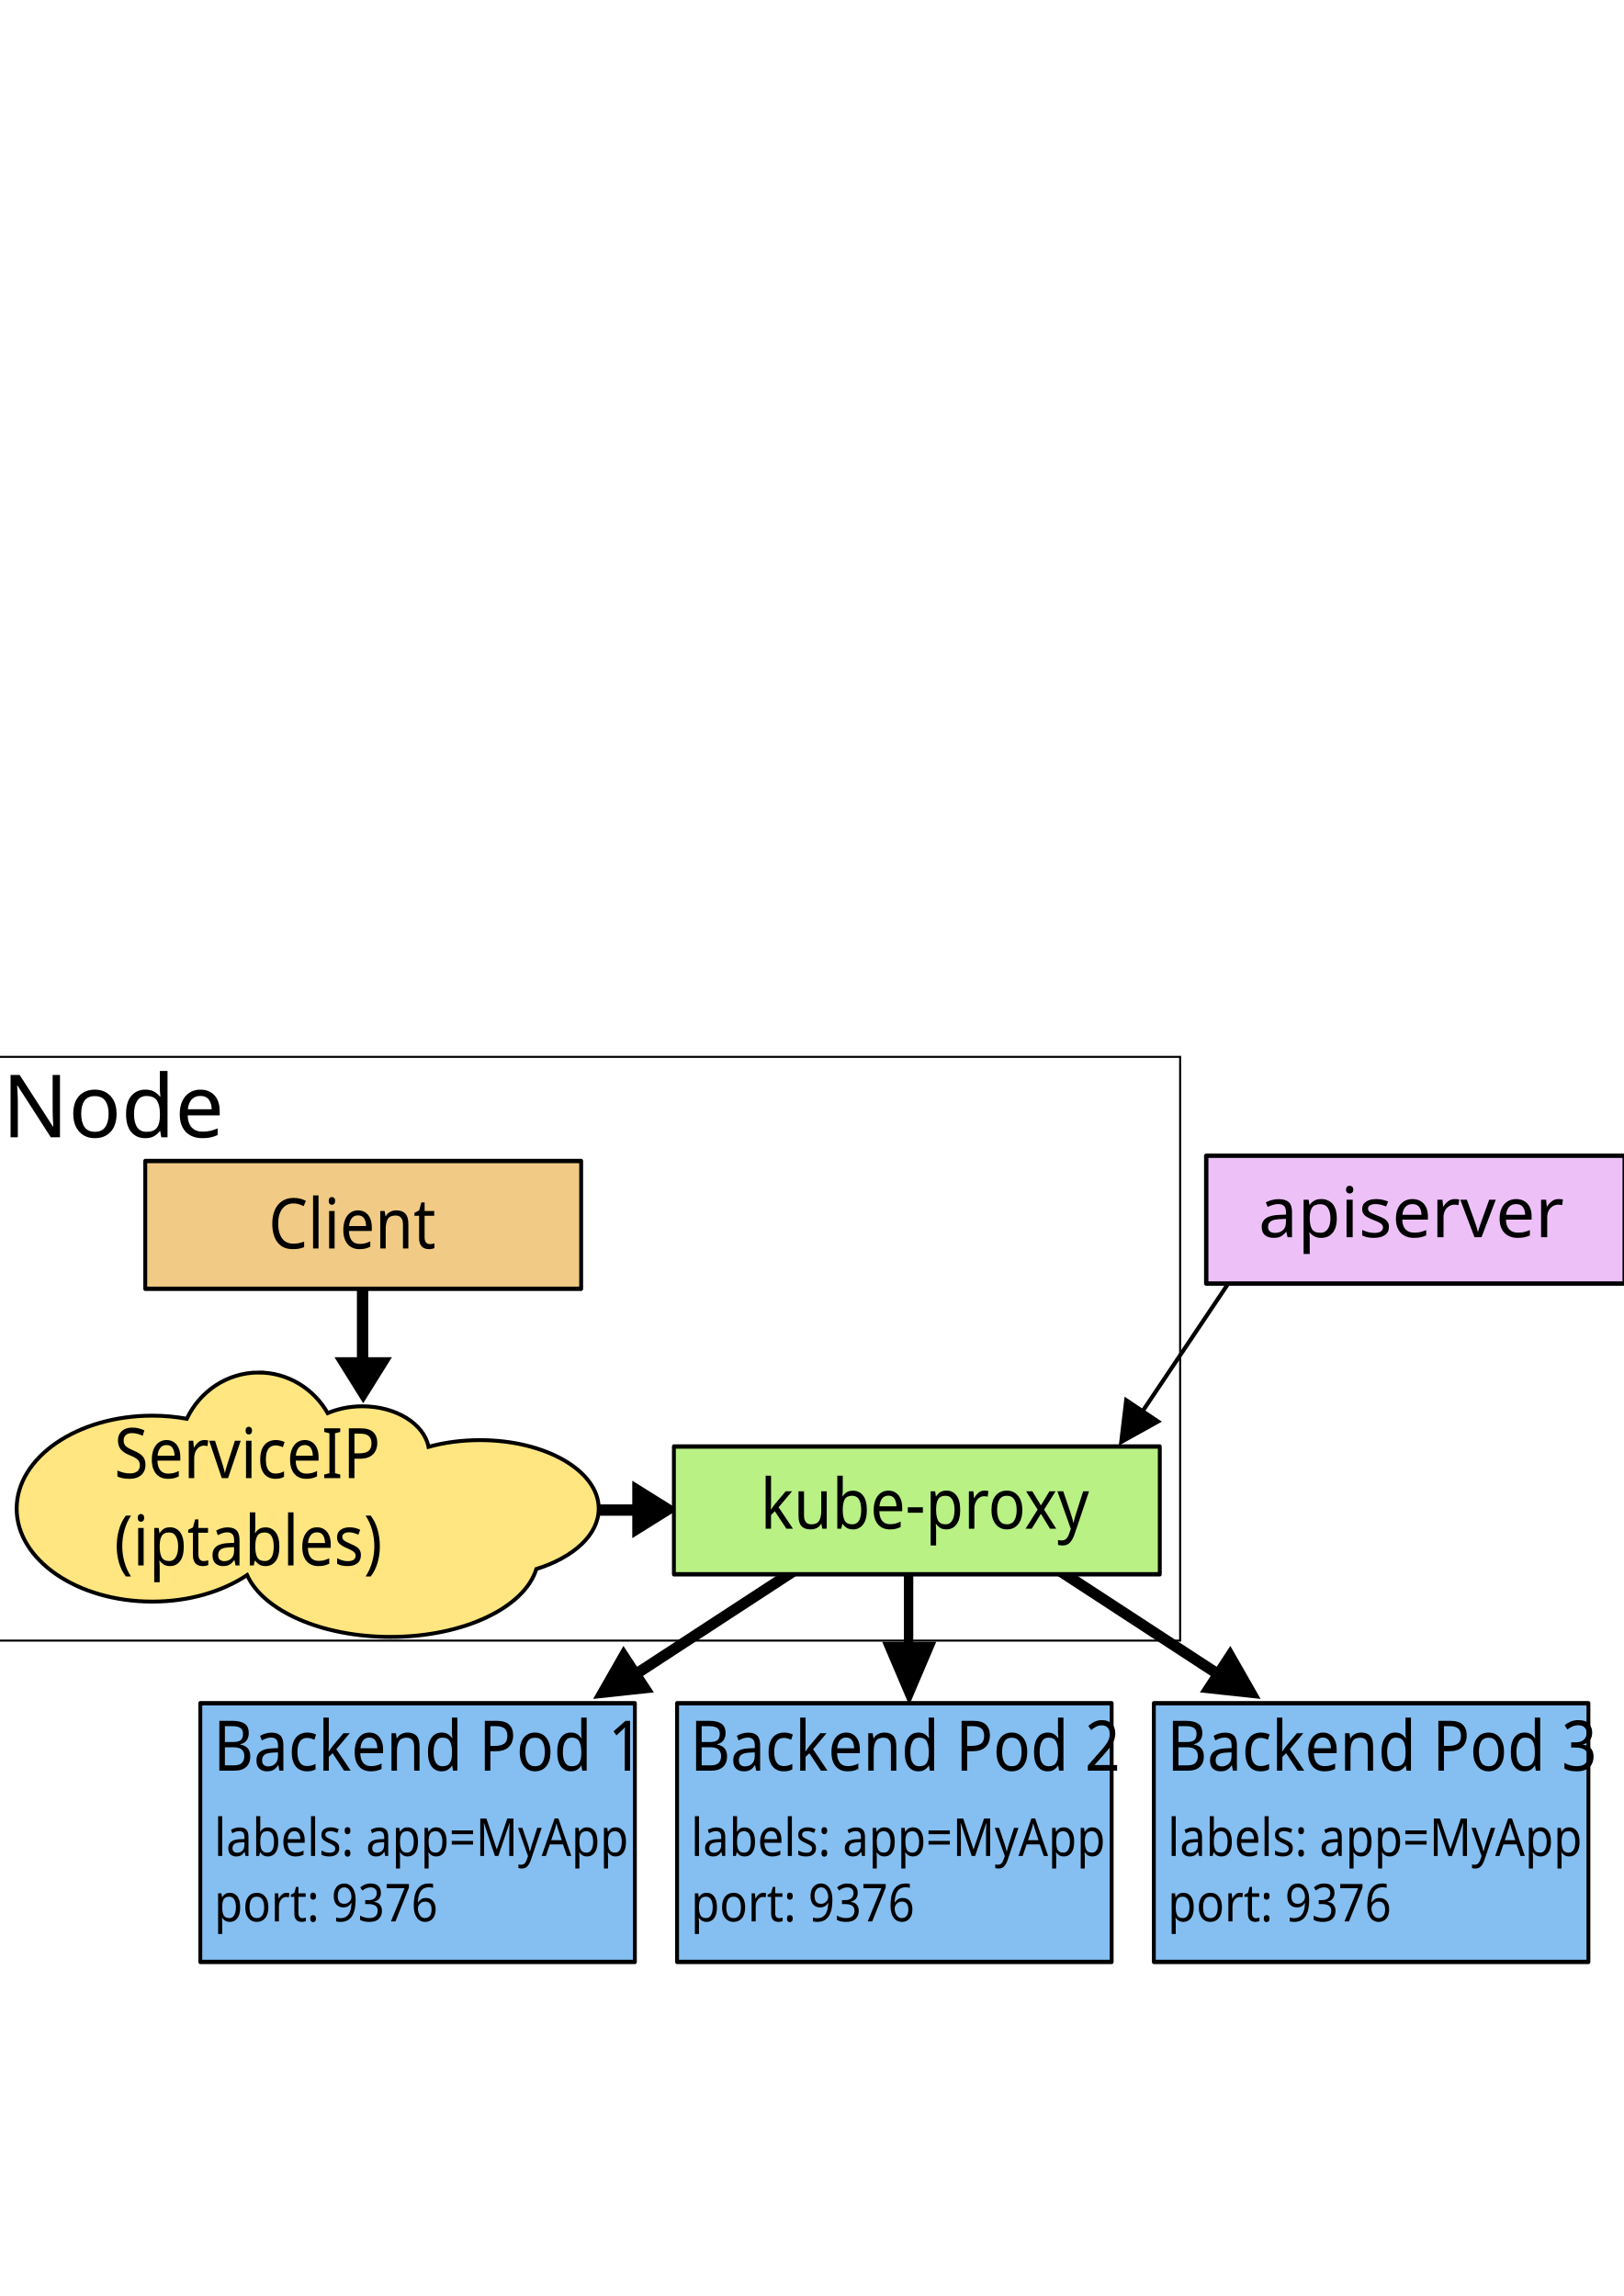
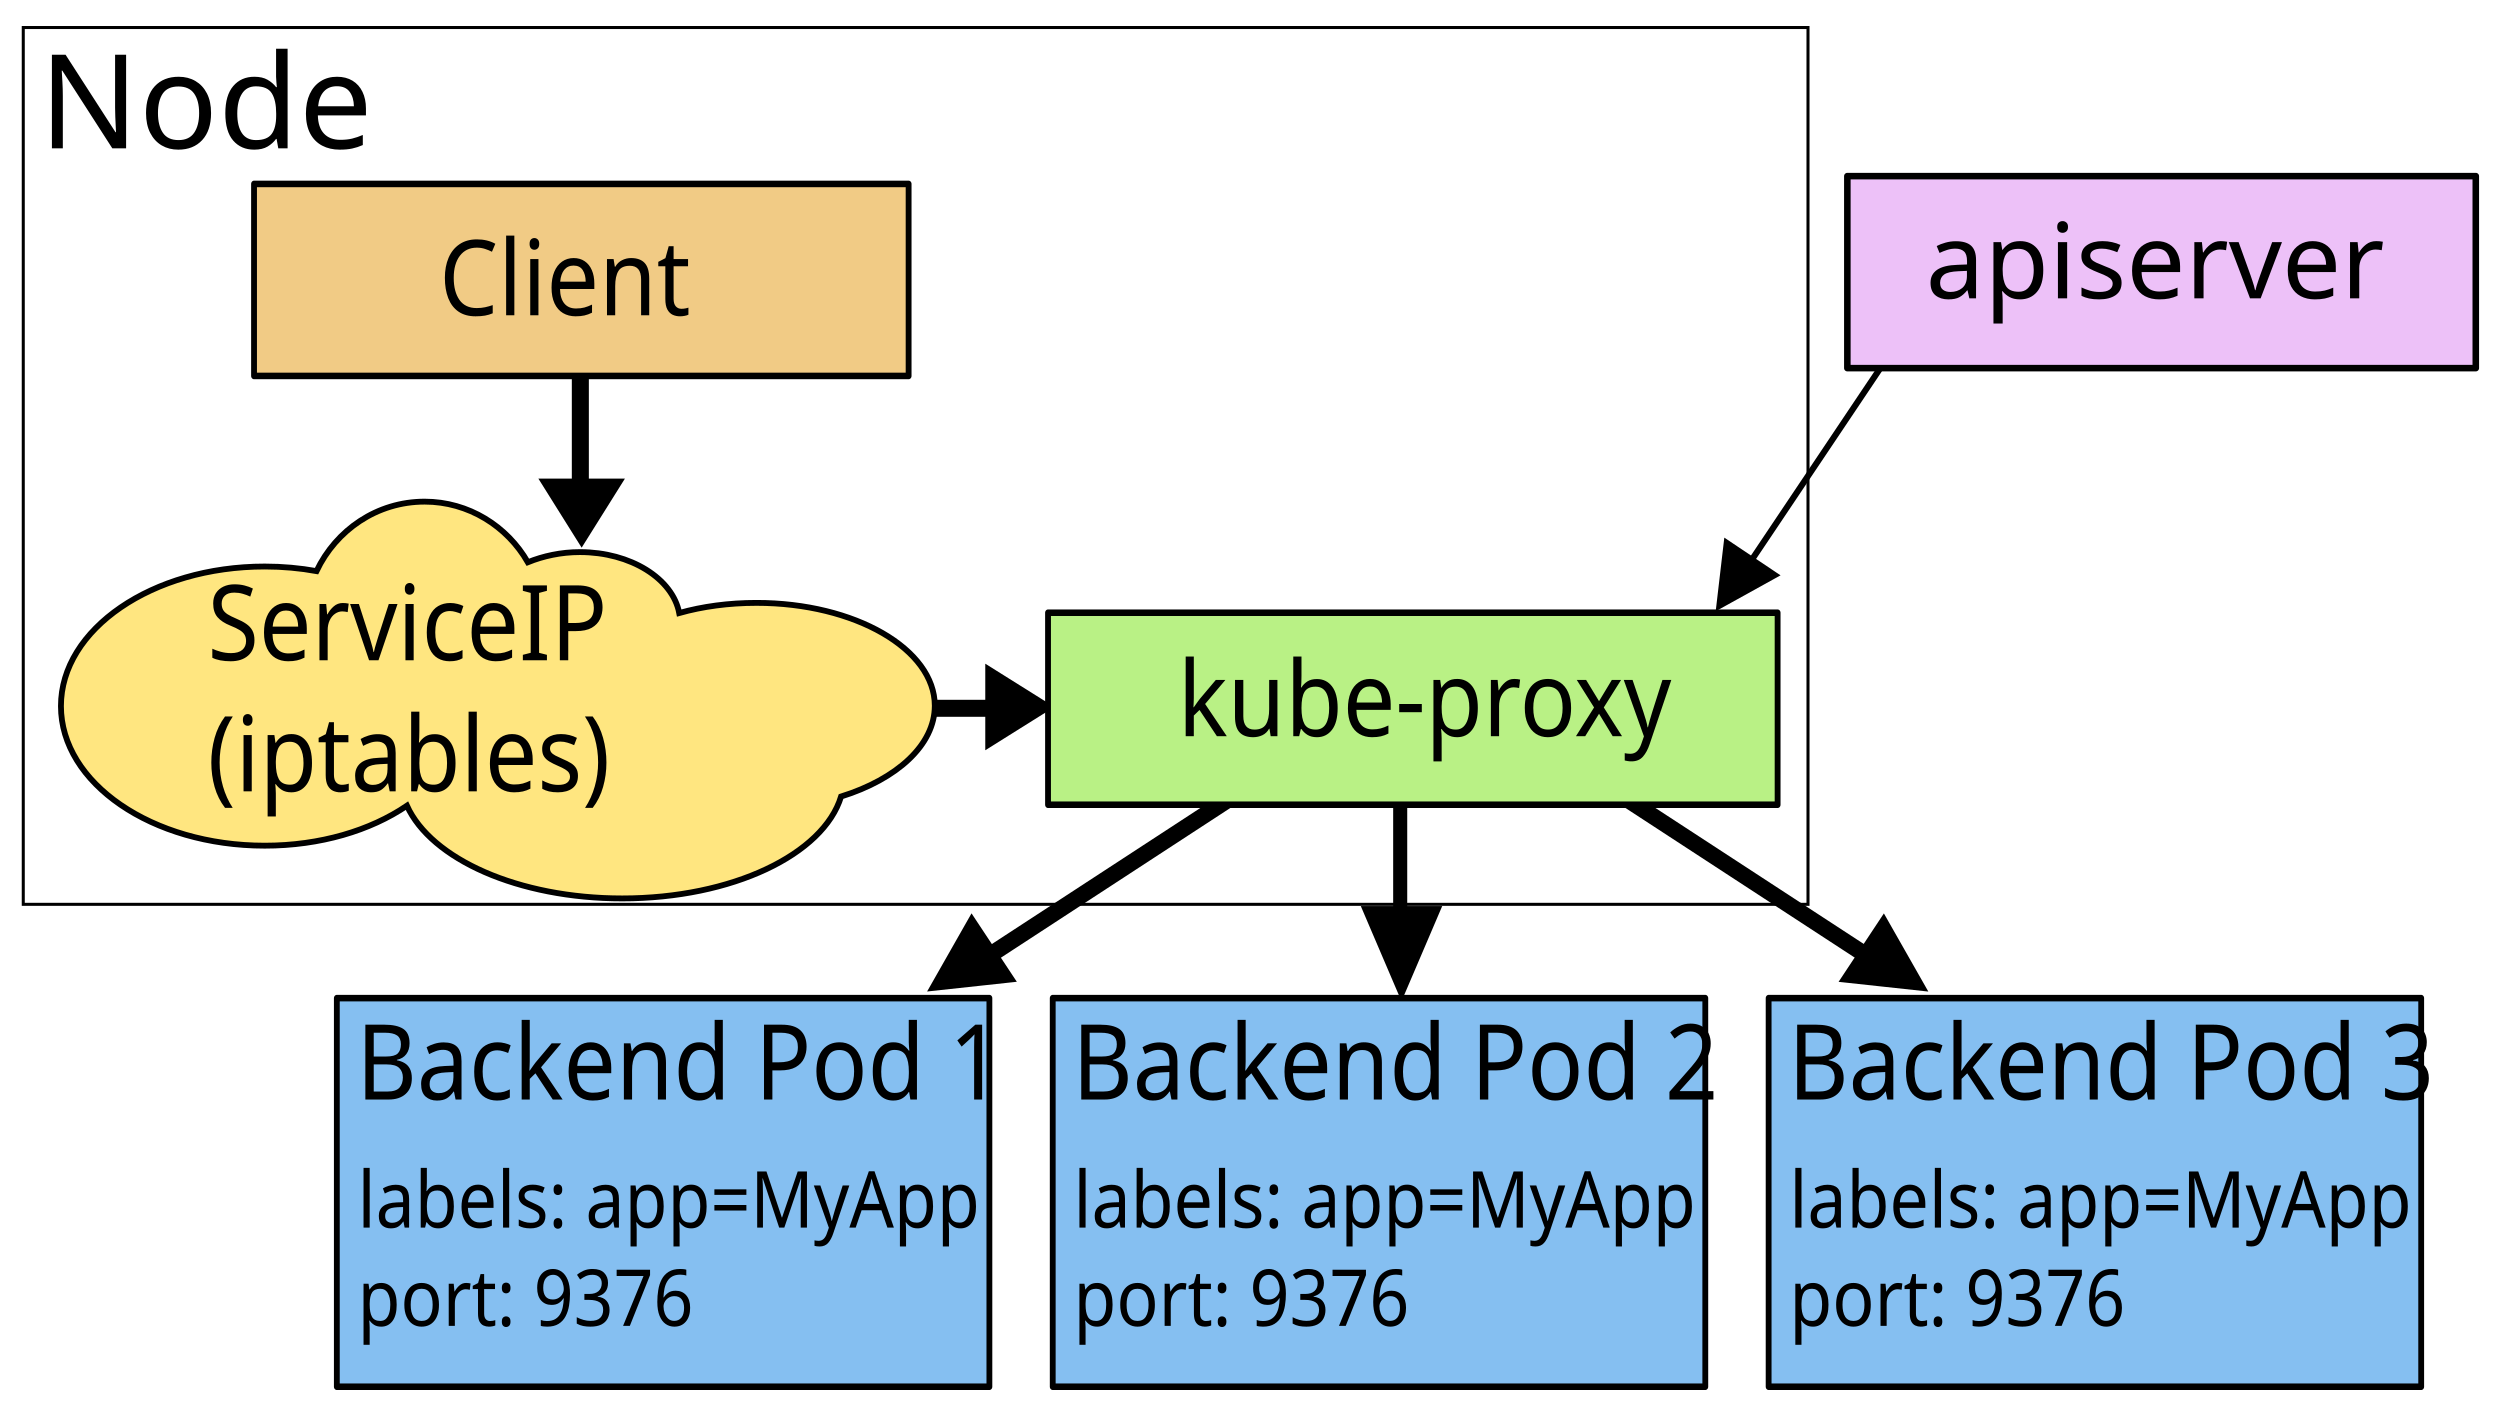
- <svg xmlns="http://www.w3.org/2000/svg" width="744.094" height="1052.362" id="svg2" version="1.1">
-   <defs id="defs4" />
+ <svg xmlns="http://www.w3.org/2000/svg" version="1.1" id="svg2" x="0px" y="0px" viewBox="0 0 763 429" style="enable-background:new 0 0 763 429;" xml:space="preserve">
+   <style type="text/css">
+ 	.st0{fill:none;stroke:#000000;stroke-width:5.197;}
+ 	.st1{stroke:#000000;stroke-width:5.197;stroke-linecap:round;}
+ 	.st2{fill:none;stroke:#000000;stroke-width:5;}
+ 	.st3{stroke:#000000;stroke-width:4.704;stroke-linecap:round;}
+ 	.st4{fill:none;stroke:#000000;stroke-width:4.293;}
+ 	.st5{stroke:#000000;stroke-width:4.293;stroke-linecap:round;}
+ 	.st6{fill:#85BFF1;stroke:#000000;stroke-width:2;stroke-linecap:round;stroke-linejoin:round;}
+ 	.st7{font-family:'ArialMT';}
+ 	.st8{font-size:32px;}
+ 	.st9{font-size:24px;}
+ 	.st10{fill:none;stroke:#000000;stroke-width:1.881;}
+ 	.st11{stroke:#000000;stroke-width:1.881;stroke-linecap:round;}
+ 	.st12{fill:#F1CB85;stroke:#000000;stroke-width:2;stroke-linecap:round;stroke-linejoin:round;}
+ 	.st13{fill:#B9F185;stroke:#000000;stroke-width:2;stroke-linecap:round;stroke-linejoin:round;}
+ 	.st14{fill:#EDC1F8;stroke:#000000;stroke-width:2;stroke-linecap:round;stroke-linejoin:round;}
+ 	.st15{fill:#FFE680;stroke:#000000;stroke-width:1.779;}
+ 	.st16{fill:none;stroke:#000000;stroke-width:0.924;}
+ 	.st17{font-family:'MyriadPro-Regular';}
+ 	.st18{font-size:40px;}
+ </style>
  <g id="layer1">
-     <g transform="matrix(0,-1,-0.9257896,0,936.4441,1029.269)" id="g4178-3-8" style="stroke-width:5.197;stroke-miterlimit:4;stroke-dasharray:none">
-       <path style="fill:none;stroke:#000000;stroke-width:5.197;stroke-linecap:butt;stroke-linejoin:miter;stroke-miterlimit:4;stroke-opacity:1;stroke-dasharray:none" d="m 337.143,757.952 c 0,-71.304 0,-71.304 0,-71.304" id="path4174-3-4" />
-       <path style="fill:#000000;fill-opacity:1;stroke:#000000;stroke-width:5.197;stroke-linecap:round;stroke-linejoin:miter;stroke-miterlimit:4;stroke-opacity:1;stroke-dasharray:none" id="path4176-9-0" d="m 300.197,758.791 8.66,-15 8.66,15 z" transform="translate(28.57143,-62.85714)" />
+     <g id="g4178-3-8" transform="matrix(0,-1,-0.9257896,0,936.4441,1029.269)">
+       <path id="path4174-3-4" class="st0" d="M813.1,746.1c0-71.3,0-71.3,0-71.3" />
+       <path id="path4176-9-0" class="st1" d="    M804.8,684.1l8.7-15l8.7,15H804.8z" />
    </g>
-     <g id="g4324" transform="matrix(0.9659258,0.258819,0.258819,-0.9659258,-38.81074,1076.238)" style="stroke-width:5;stroke-miterlimit:4;stroke-dasharray:none">
-       <path style="fill:none;stroke:#000000;stroke-width:5;stroke-linecap:butt;stroke-linejoin:miter;stroke-miterlimit:4;stroke-opacity:1;stroke-dasharray:none" d="M 340.439,497.065 C 238.471,383.279 238.471,383.279 238.471,383.279" id="path4174-3-2" />
-       <path style="fill:#000000;fill-opacity:1;stroke:#000000;stroke-width:4.704;stroke-linecap:round;stroke-linejoin:miter;stroke-miterlimit:4;stroke-opacity:1;stroke-dasharray:none" id="path4176-9-9" d="m 300.197,758.791 8.66,-15 8.66,15 z" transform="matrix(0.7456071,-0.6663858,0.7530211,0.8425417,-563.8043,-49.09406)" />
+     <g id="g4324" transform="matrix(0.9659258,0.258819,0.258819,-0.9659258,-38.81074,1076.238)">
+       <path id="path4174-3-2" class="st2" d="M227.9,959.7c-102-113.8-102-113.8-102-113.8" />
+       <path id="path4176-9-9" class="st3" d="    M118.8,852.8l-4.8-18.4l17.8,6.9L118.8,852.8z" />
    </g>
-     <g transform="matrix(-0.9659258,0.258819,-0.258819,-0.9659258,888.3296,1076.238)" id="g4324-8" style="stroke-width:5;stroke-miterlimit:4;stroke-dasharray:none">
-       <path style="fill:none;stroke:#000000;stroke-width:5;stroke-linecap:butt;stroke-linejoin:miter;stroke-miterlimit:4;stroke-opacity:1;stroke-dasharray:none" d="M 340.439,497.065 C 238.471,383.279 238.471,383.279 238.471,383.279" id="path4174-3-2-7" />
-       <path style="fill:#000000;fill-opacity:1;stroke:#000000;stroke-width:4.704;stroke-linecap:round;stroke-linejoin:miter;stroke-miterlimit:4;stroke-opacity:1;stroke-dasharray:none" id="path4176-9-9-3" d="m 300.197,758.791 8.66,-15 8.66,15 z" transform="matrix(0.7456071,-0.6663858,0.7530211,0.8425417,-563.8043,-49.09406)" />
+     <g id="g4324-8" transform="matrix(-0.9659258,0.258819,-0.258819,-0.9659258,888.3296,1076.238)">
+       <path id="path4174-3-2-7" class="st2" d="M206.6,954c-102-113.8-102-113.8-102-113.8" />
+       <path id="path4176-9-9-3" class="st3" d="    M97.6,847.1l-4.8-18.4l17.8,6.9L97.6,847.1z" />
    </g>
-     <g transform="matrix(1,0,0,-1.356607,79.24001,1699.543)" id="g4178-3-9" style="stroke-width:4.293;stroke-miterlimit:4;stroke-dasharray:none">
-       <path style="fill:none;stroke:#000000;stroke-width:4.293;stroke-linecap:butt;stroke-linejoin:miter;stroke-miterlimit:4;stroke-opacity:1;stroke-dasharray:none" d="m 337.143,757.952 c 0,-71.304 0,-71.304 0,-71.304" id="path4174-3-8" />
-       <path style="fill:#000000;fill-opacity:1;stroke:#000000;stroke-width:4.293;stroke-linecap:round;stroke-linejoin:miter;stroke-miterlimit:4;stroke-opacity:1;stroke-dasharray:none" id="path4176-9-5" d="m 300.197,758.791 8.66,-15 8.66,15 z" transform="translate(28.57143,-62.85714)" />
+     <g id="g4178-3-9" transform="matrix(1,0,0,-1.356607,79.24001,1699.543)">
+       <path id="path4174-3-8" class="st4" d="M348.1,1108.8c0-71.3,0-71.3,0-71.3" />
+       <path id="path4176-9-5" class="st5" d="    M339.8,1046.8l8.7-15l8.7,15H339.8z" />
    </g>
    <g id="g3937" transform="translate(21.64354,719.7307)">
-       <g transform="matrix(0.8879234,0,0,1,43.50975,6.5250001e-6)" id="g3868">
-         <rect style="fill:#85bff1;fill-opacity:1;stroke:#000000;stroke-width:2;stroke-linecap:round;stroke-linejoin:round;stroke-miterlimit:4;stroke-opacity:1;stroke-dasharray:none" id="rect2985" width="224.286" height="118.571" x="30" y="60.934" />
+       <g id="g3868" transform="matrix(0.8879234,0,0,1,43.50975,6.5250001e-6)">
+         <rect id="rect2985" x="42.4" y="-415.1" class="st6" width="224.3" height="118.6" />
        <g id="g3861">
-           <text id="text3755" y="91.846" x="36.711" style="font-size:40px;font-style:normal;font-variant:normal;font-weight:normal;font-stretch:normal;line-height:125%;letter-spacing:0px;word-spacing:0px;fill:#000000;fill-opacity:1;stroke:none;font-family:Ubuntu Mono;-inkscape-font-specification:Ubuntu Mono" xml:space="preserve">
-             <tspan style="font-size:32px;text-align:start;text-anchor:start" y="91.846" x="36.711" id="tspan3757">Backend Pod 1</tspan>
-           </text>
-           <text id="text3855" y="130.934" x="37.143" style="font-size:40px;font-style:normal;font-variant:normal;font-weight:normal;font-stretch:normal;line-height:125%;letter-spacing:0px;word-spacing:0px;fill:#000000;fill-opacity:1;stroke:none;font-family:Ubuntu Mono;-inkscape-font-specification:Ubuntu Mono" xml:space="preserve">
-             <tspan style="font-size:24px" y="130.934" x="37.143" id="tspan3857">labels: app=MyApp</tspan>
-             <tspan id="tspan3859" style="font-size:24px" y="160.934" x="37.143">port: 9376</tspan>
-           </text>
+           <text transform="matrix(1 0 0 1 49.0991 -384.1545)" class="st7 st8">Backend Pod 1</text>
+           <text transform="matrix(1 0 0 1 49.5313 -345.0667)" class="st7 st9">labels: app=MyApp</text>
+           <text transform="matrix(1 0 0 1 49.5313 -315.0667)" class="st7 st9">port: 9376</text>
        </g>
      </g>
      <g id="g3868-7" transform="matrix(0.8879234,0,0,1,262.0023,6.5250001e-6)">
-         <rect style="fill:#85bff1;fill-opacity:1;stroke:#000000;stroke-width:2;stroke-linecap:round;stroke-linejoin:round;stroke-miterlimit:4;stroke-opacity:1;stroke-dasharray:none" id="rect2985-1" width="224.286" height="118.571" x="30" y="60.934" />
+         <rect id="rect2985-1" x="42.4" y="-415.1" class="st6" width="224.3" height="118.6" />
        <g id="g3861-9">
-           <text id="text3755-3" y="91.846" x="36.711" style="font-size:40px;font-style:normal;font-variant:normal;font-weight:normal;font-stretch:normal;line-height:125%;letter-spacing:0px;word-spacing:0px;fill:#000000;fill-opacity:1;stroke:none;font-family:Ubuntu Mono;-inkscape-font-specification:Ubuntu Mono" xml:space="preserve">
-             <tspan style="font-size:32px;text-align:start;text-anchor:start" y="91.846" x="36.711" id="tspan3757-5">Backend Pod 2</tspan>
-           </text>
-           <text id="text3855-6" y="130.934" x="37.143" style="font-size:40px;font-style:normal;font-variant:normal;font-weight:normal;font-stretch:normal;line-height:125%;letter-spacing:0px;word-spacing:0px;fill:#000000;fill-opacity:1;stroke:none;font-family:Ubuntu Mono;-inkscape-font-specification:Ubuntu Mono" xml:space="preserve">
-             <tspan style="font-size:24px" y="130.934" x="37.143" id="tspan3857-1">labels: app=MyApp</tspan>
-             <tspan id="tspan3859-9" style="font-size:24px" y="160.934" x="37.143">port: 9376</tspan>
-           </text>
+           <text transform="matrix(1 0 0 1 49.0992 -384.1545)" class="st7 st8">Backend Pod 2</text>
+           <text transform="matrix(1 0 0 1 49.5315 -345.0667)" class="st7 st9">labels: app=MyApp</text>
+           <text transform="matrix(1 0 0 1 49.5315 -315.0667)" class="st7 st9">port: 9376</text>
        </g>
      </g>
      <g id="g3868-3" transform="matrix(0.8879234,0,0,1,480.4949,6.5250001e-6)">
-         <rect style="fill:#85bff1;fill-opacity:1;stroke:#000000;stroke-width:2;stroke-linecap:round;stroke-linejoin:round;stroke-miterlimit:4;stroke-opacity:1;stroke-dasharray:none" id="rect2985-2" width="224.286" height="118.571" x="30" y="60.934" />
+         <rect id="rect2985-2" x="42.4" y="-415.1" class="st6" width="224.3" height="118.6" />
        <g id="g3861-3">
-           <text id="text3755-5" y="91.846" x="36.711" style="font-size:40px;font-style:normal;font-variant:normal;font-weight:normal;font-stretch:normal;line-height:125%;letter-spacing:0px;word-spacing:0px;fill:#000000;fill-opacity:1;stroke:none;font-family:Ubuntu Mono;-inkscape-font-specification:Ubuntu Mono" xml:space="preserve">
-             <tspan style="font-size:32px;text-align:start;text-anchor:start" y="91.846" x="36.711" id="tspan3757-2">Backend Pod 3</tspan>
-           </text>
-           <text id="text3855-4" y="130.934" x="37.143" style="font-size:40px;font-style:normal;font-variant:normal;font-weight:normal;font-stretch:normal;line-height:125%;letter-spacing:0px;word-spacing:0px;fill:#000000;fill-opacity:1;stroke:none;font-family:Ubuntu Mono;-inkscape-font-specification:Ubuntu Mono" xml:space="preserve">
-             <tspan style="font-size:24px" y="130.934" x="37.143" id="tspan3857-7">labels: app=MyApp</tspan>
-             <tspan id="tspan3859-7" style="font-size:24px" y="160.934" x="37.143">port: 9376</tspan>
-           </text>
+           <text transform="matrix(1 0 0 1 49.0988 -384.1545)" class="st7 st8">Backend Pod 3</text>
+           <text transform="matrix(1 0 0 1 49.531 -345.0667)" class="st7 st9">labels: app=MyApp</text>
+           <text transform="matrix(1 0 0 1 49.531 -315.0667)" class="st7 st9">port: 9376</text>
        </g>
      </g>
    </g>
-     <g transform="matrix(-0.8305249,-0.5569815,0.6293933,-0.9384995,365.5485,1487.84)" id="g4178-3-4" style="stroke-width:1.881;stroke-miterlimit:4;stroke-dasharray:none">
-       <path style="fill:none;stroke:#000000;stroke-width:1.881;stroke-linecap:butt;stroke-linejoin:miter;stroke-miterlimit:4;stroke-opacity:1;stroke-dasharray:none" d="m 337.143,757.952 c 0,-71.304 0,-71.304 0,-71.304" id="path4174-3-9" />
-       <path style="fill:#000000;fill-opacity:1;stroke:#000000;stroke-width:1.881;stroke-linecap:round;stroke-linejoin:miter;stroke-miterlimit:4;stroke-opacity:1;stroke-dasharray:none" id="path4176-9-1" d="m 300.197,758.791 8.66,-15 8.66,15 z" transform="translate(28.57143,-62.85714)" />
+     <g id="g4178-3-4" transform="matrix(-0.8305249,-0.5569815,0.6293933,-0.9384995,365.5485,1487.84)">
+       <path id="path4174-3-9" class="st10" d="M593.1,1113.2c0-71.3,0-71.3,0-71.3" />
+       <path id="path4176-9-1" class="st11" d="    M584.8,1051.2l8.7-15l8.7,15L584.8,1051.2z" />
    </g>
-     <g transform="matrix(1,0,0,-0.9257896,-170.9814,1268.77)" id="g4178-3" style="stroke-width:5.197;stroke-miterlimit:4;stroke-dasharray:none">
-       <path style="fill:none;stroke:#000000;stroke-width:5.197;stroke-linecap:butt;stroke-linejoin:miter;stroke-miterlimit:4;stroke-opacity:1;stroke-dasharray:none" d="m 337.143,757.952 c 0,-71.304 0,-71.304 0,-71.304" id="path4174-3" />
-       <path style="fill:#000000;fill-opacity:1;stroke:#000000;stroke-width:5.197;stroke-linecap:round;stroke-linejoin:miter;stroke-miterlimit:4;stroke-opacity:1;stroke-dasharray:none" id="path4176-9" d="m 300.197,758.791 8.66,-15 8.66,15 z" transform="translate(28.57143,-62.85714)" />
+     <g id="g4178-3" transform="matrix(1,0,0,-0.9257896,-170.9814,1268.77)">
+       <path id="path4174-3" class="st0" d="M348.1,1272.1c0-71.3,0-71.3,0-71.3" />
+       <path id="path4176-9" class="st1" d="    M339.8,1210.1l8.7-15l8.7,15H339.8z" />
    </g>
-     <g transform="matrix(0.89067,0,0,1,-130.9729,-172.3629)" id="g4090">
-       <rect y="704.505" x="221.786" height="58.571" width="224.286" id="rect2985-4" style="fill:#f1cb85;fill-opacity:1;stroke:#000000;stroke-width:2;stroke-linecap:round;stroke-linejoin:round;stroke-miterlimit:4;stroke-opacity:1;stroke-dasharray:none" />
-       <g transform="translate(217.6177,652.8252)" id="g3861-6">
-         <text xml:space="preserve" style="font-size:40px;font-style:normal;font-variant:normal;font-weight:normal;font-stretch:normal;line-height:125%;letter-spacing:0px;word-spacing:0px;fill:#000000;fill-opacity:1;stroke:none;font-family:Ubuntu Mono;-inkscape-font-specification:Ubuntu Mono" x="67.575" y="91.766" id="text3755-32">
-           <tspan id="tspan3757-9" x="67.575" y="91.766" style="font-size:32px;text-align:start;text-anchor:start">Client </tspan>
-         </text>
+     <g id="g4090" transform="matrix(0.89067,0,0,1,-130.9729,-172.3629)">
+       <rect id="rect2985-4" x="234.1" y="228.5" class="st12" width="224.3" height="58.6" />
+       <g id="g3861-6" transform="translate(217.6177,652.8252)">
+         <text transform="matrix(1 0 0 1 79.9251 -384.2347)" class="st7 st8">Client </text>
      </g>
    </g>
-     <g transform="matrix(0.89067,0,0,1,263.6592,74.20547)" id="g4168">
-       <rect y="588.791" x="50.714" height="58.571" width="250" id="rect2985-4-0" style="fill:#b9f185;fill-opacity:1;stroke:#000000;stroke-width:2;stroke-linecap:round;stroke-linejoin:round;stroke-miterlimit:4;stroke-opacity:1;stroke-dasharray:none" />
-       <g transform="translate(34.74743,534.2629)" id="g3861-6-2">
-         <text xml:space="preserve" style="font-size:40px;font-style:normal;font-variant:normal;font-weight:normal;font-stretch:normal;line-height:125%;letter-spacing:0px;word-spacing:0px;fill:#000000;fill-opacity:1;stroke:none;font-family:Ubuntu Mono;-inkscape-font-specification:Ubuntu Mono" x="60.455" y="92.214" id="text3755-32-8">
-           <tspan id="tspan3757-9-4" x="60.455" y="92.214" style="font-size:32px;text-align:start;text-anchor:start">kube-proxy</tspan>
-         </text>
+     <g id="g4168" transform="matrix(0.89067,0,0,1,263.6592,74.20547)">
+       <rect id="rect2985-4-0" x="63.1" y="112.8" class="st13" width="250" height="58.6" />
+       <g id="g3861-6-2" transform="translate(34.74743,534.2629)">
+         <text transform="matrix(1 0 0 1 72.8052 -383.7867)" class="st7 st8">kube-proxy</text>
      </g>
    </g>
-     <g transform="translate(478.8234,27.29197)" id="g4168-5">
-       <g transform="translate(22.08743,-86.34177)" id="g4238">
-         <rect style="fill:#edc1f8;fill-opacity:1;stroke:#000000;stroke-width:2;stroke-linecap:round;stroke-linejoin:round;stroke-miterlimit:4;stroke-opacity:1;stroke-dasharray:none" id="rect2985-4-0-6" width="191.77" height="58.571" x="51.87" y="588.791" />
+     <g id="g4168-5" transform="translate(478.8234,27.29197)">
+       <g id="g4238" transform="translate(22.08743,-86.34177)">
+         <rect id="rect2985-4-0-6" x="62.9" y="112.8" class="st14" width="191.8" height="58.6" />
        <g id="g3861-6-2-6" transform="translate(39.10743,534.2629)">
-           <text id="text3755-32-8-8" y="91.846" x="36.711" style="font-size:40px;font-style:normal;font-variant:normal;font-weight:normal;font-stretch:normal;line-height:125%;letter-spacing:0px;word-spacing:0px;fill:#000000;fill-opacity:1;stroke:none;font-family:Ubuntu Mono;-inkscape-font-specification:Ubuntu Mono" xml:space="preserve">
-             <tspan style="font-size:32px;text-align:start;text-anchor:start" y="91.846" x="36.711" id="tspan3757-9-4-1">apiserver</tspan>
-           </text>
+           <text transform="matrix(1 0 0 1 47.7108 -384.1544)" class="st7 st8">apiserver</text>
        </g>
      </g>
    </g>
-     <path style="fill:#ffe680;fill-opacity:1;fill-rule:nonzero;stroke:#000000;stroke-width:1.779;stroke-miterlimit:4;stroke-opacity:1;stroke-dasharray:none" d="m 118.556,629.081 c -14.468,0 -26.984,8.643 -32.956,21.201 -5.049,-0.908 -10.345,-1.415 -15.81,-1.415 -34.326,0 -62.155,19.097 -62.155,42.624 0,23.527 27.829,42.596 62.155,42.596 16.912,0 32.244,-4.644 43.45,-12.154 7.361,16.275 34.005,28.333 65.745,28.333 33.517,0 61.357,-13.448 66.803,-31.108 17.029,-5.306 28.586,-15.707 28.586,-27.667 0,-17.348 -24.354,-31.413 -54.389,-31.413 -8.458,0 -16.465,1.091 -23.604,3.08 -2.042,-10.492 -14.835,-18.592 -30.34,-18.592 -5.808,0 -11.237,1.165 -15.866,3.136 -6.385,-11.146 -18.166,-18.62 -31.62,-18.62 z" id="path3884" />
-     <g transform="matrix(0.89067,0,0,1,-31.09184,587.679)" id="g3861-6-28">
-       <text xml:space="preserve" style="font-size:40px;font-style:normal;font-variant:normal;font-weight:normal;font-stretch:normal;line-height:125%;letter-spacing:0px;word-spacing:0px;fill:#000000;fill-opacity:1;stroke:none;font-family:Ubuntu Mono;-inkscape-font-specification:Ubuntu Mono" x="93.689" y="89.827" id="text3755-32-4">
-         <tspan id="tspan3757-9-5" x="93.689" y="89.827" style="font-size:32px;text-align:start;text-anchor:start">ServiceIP</tspan>
-         <tspan x="93.689" y="129.827" style="font-size:32px;text-align:start;text-anchor:start" id="tspan3919">(iptables) </tspan>
-       </text>
+     <path id="path3884" class="st15" d="M129.6,153.1c-14.5,0-27,8.6-33,21.2   c-5-0.9-10.3-1.4-15.8-1.4c-34.3,0-62.2,19.1-62.2,42.6s27.8,42.6,62.2,42.6c16.9,0,32.2-4.6,43.4-12.2c7.4,16.3,34,28.3,65.7,28.3   c33.5,0,61.4-13.4,66.8-31.1c17-5.3,28.6-15.7,28.6-27.7c0-17.3-24.4-31.4-54.4-31.4c-8.5,0-16.5,1.1-23.6,3.1   c-2-10.5-14.8-18.6-30.3-18.6c-5.8,0-11.2,1.2-15.9,3.1C154.8,160.6,143,153.1,129.6,153.1L129.6,153.1z" />
+     <g id="g3861-6-28" transform="matrix(0.89067,0,0,1,-31.09184,587.679)">
+       <text transform="matrix(1 0 0 1 106.0396 -386.1732)" class="st7 st8">ServiceIP</text>
+       <text transform="matrix(1 0 0 1 106.0396 -346.1732)" class="st7 st8">(iptables) </text>
    </g>
-     <rect style="fill:none;stroke:#000000;stroke-width:0.924px;stroke-linecap:butt;stroke-linejoin:miter;stroke-opacity:1" id="rect3889" width="544.736" height="267.56" x="-3.915" y="484.405" />
-     <text xml:space="preserve" style="font-size:40px;font-style:normal;font-weight:normal;line-height:125%;letter-spacing:0px;word-spacing:0px;fill:#000000;fill-opacity:1;stroke:none;font-family:Sans" x="0.969" y="521.271" id="text4399">
-       <tspan id="tspan4401" x="0.969" y="521.271">Node</tspan>
-     </text>
+     <rect id="rect3889" x="7.1" y="8.4" class="st16" width="544.7" height="267.6" />
+     <text transform="matrix(1 0 0 1 11.9691 45.2705)" class="st17 st18">Node</text>
  </g>
</svg>
